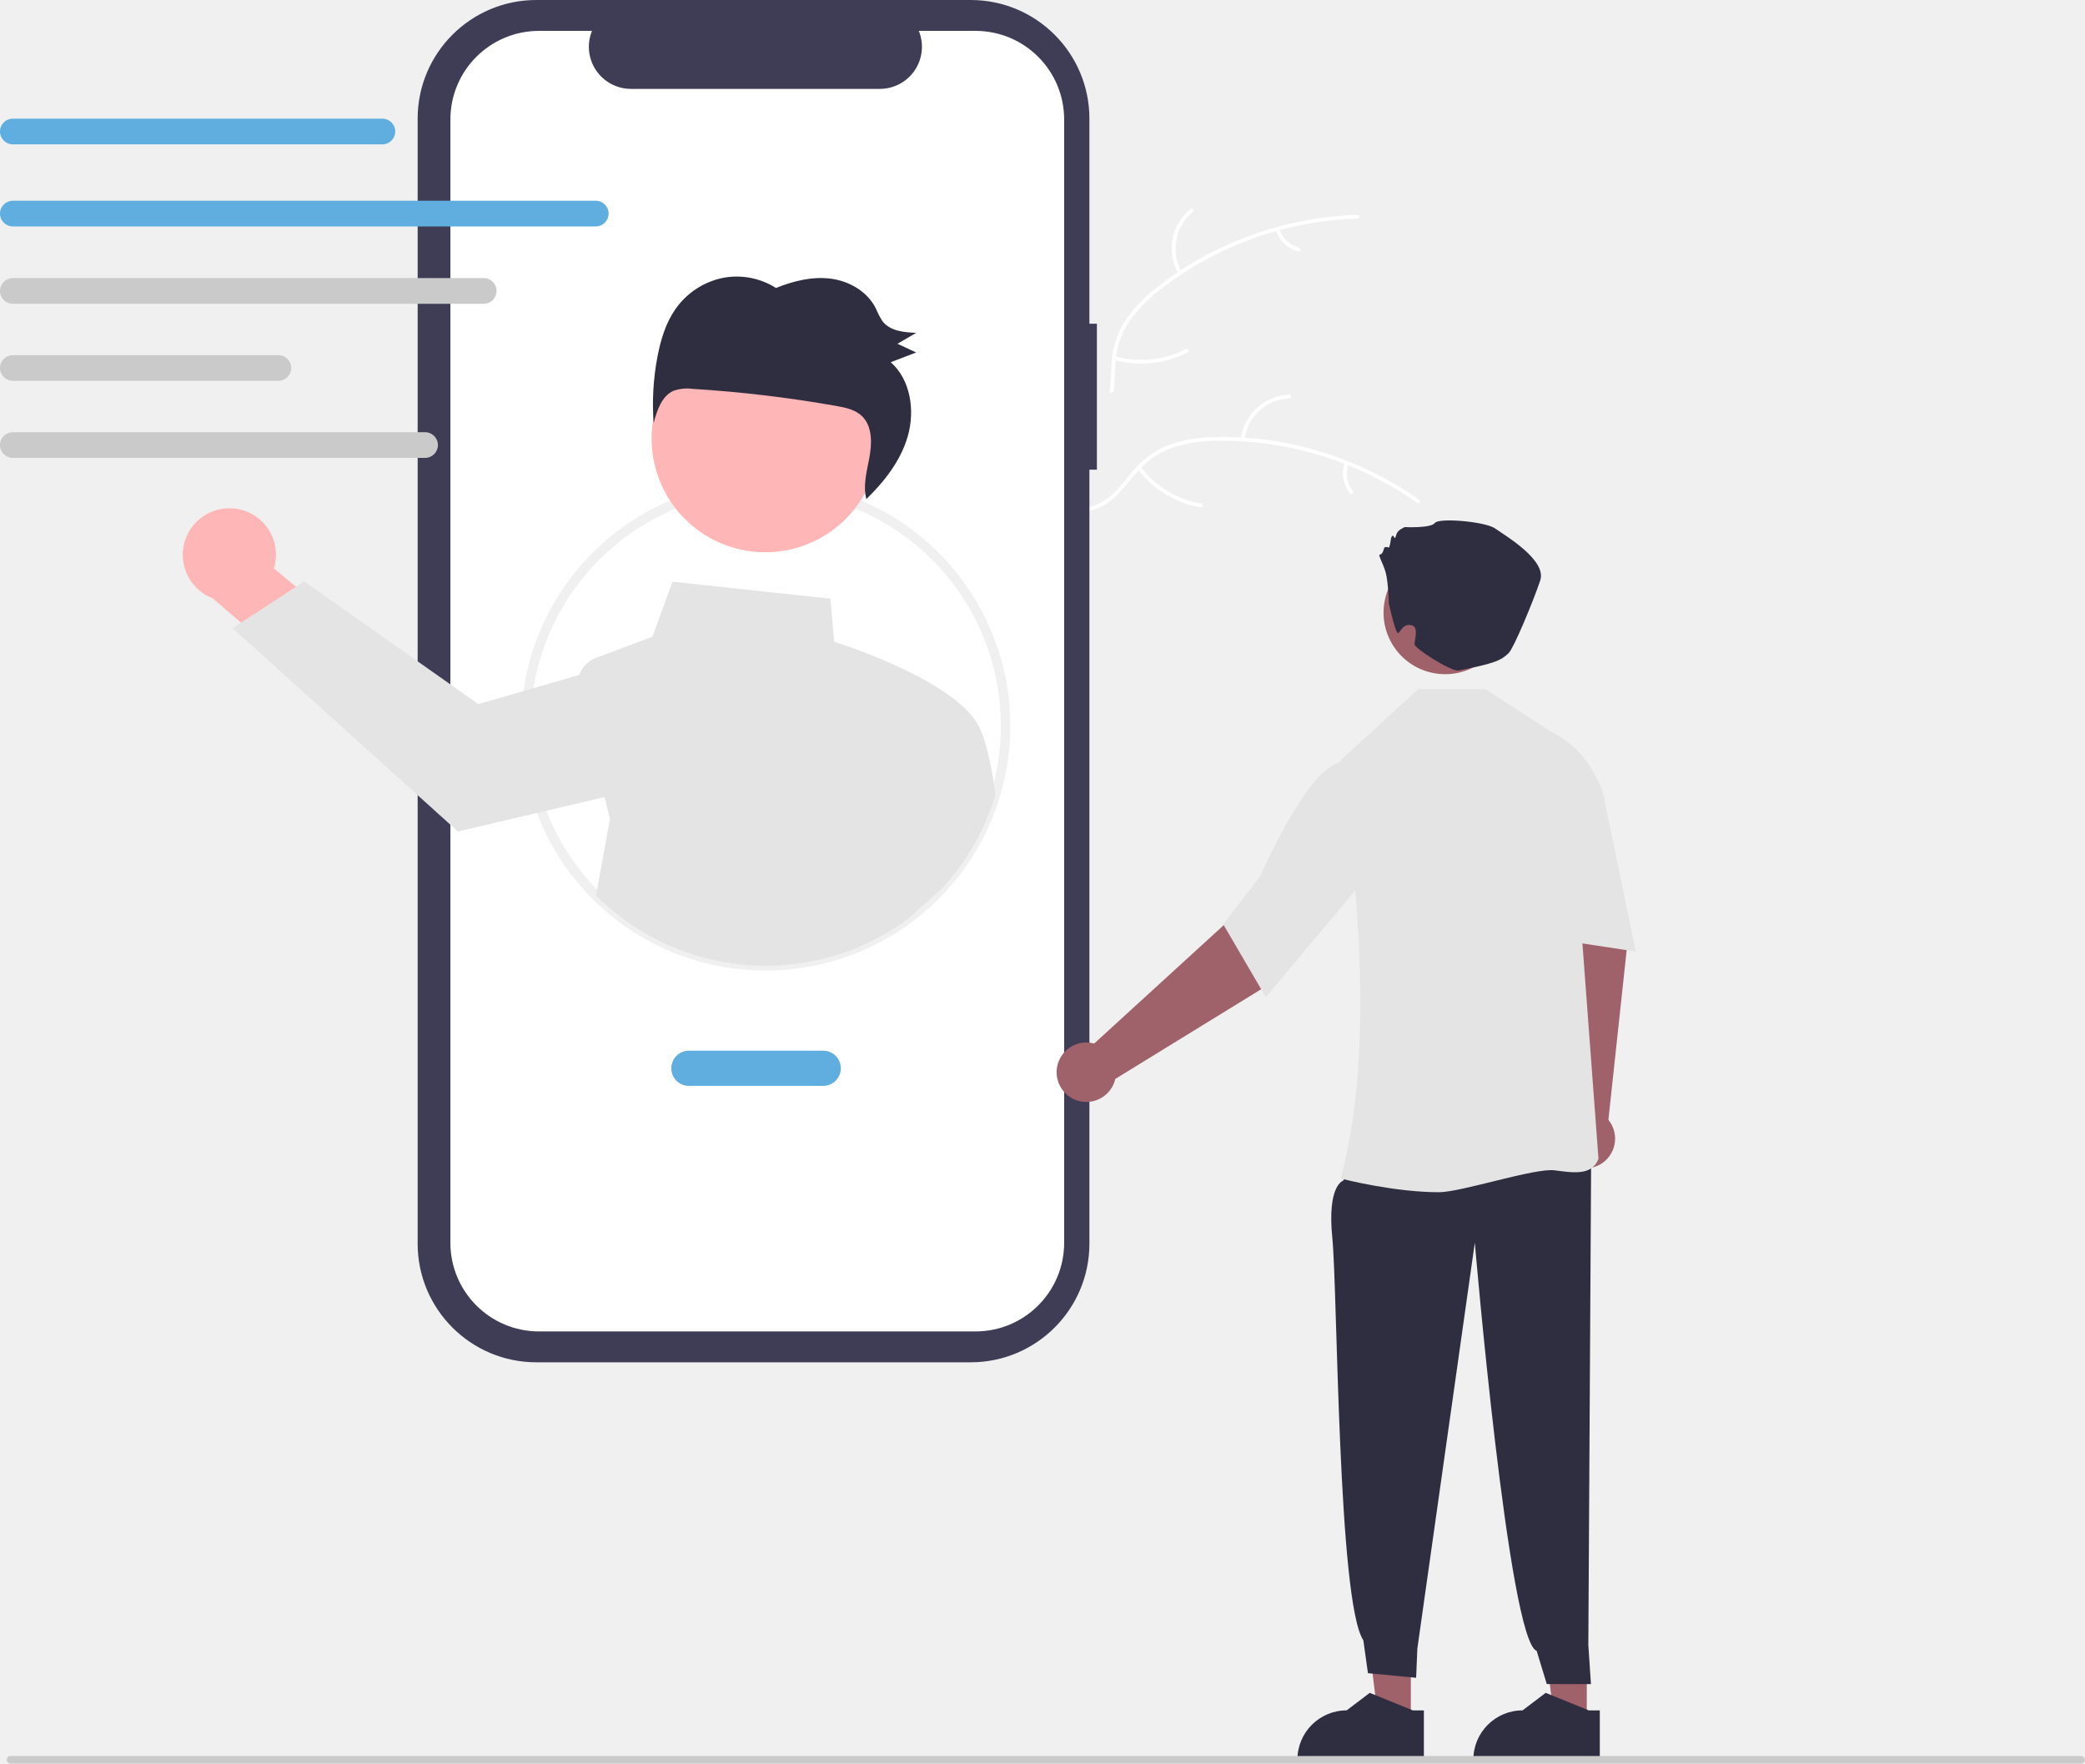
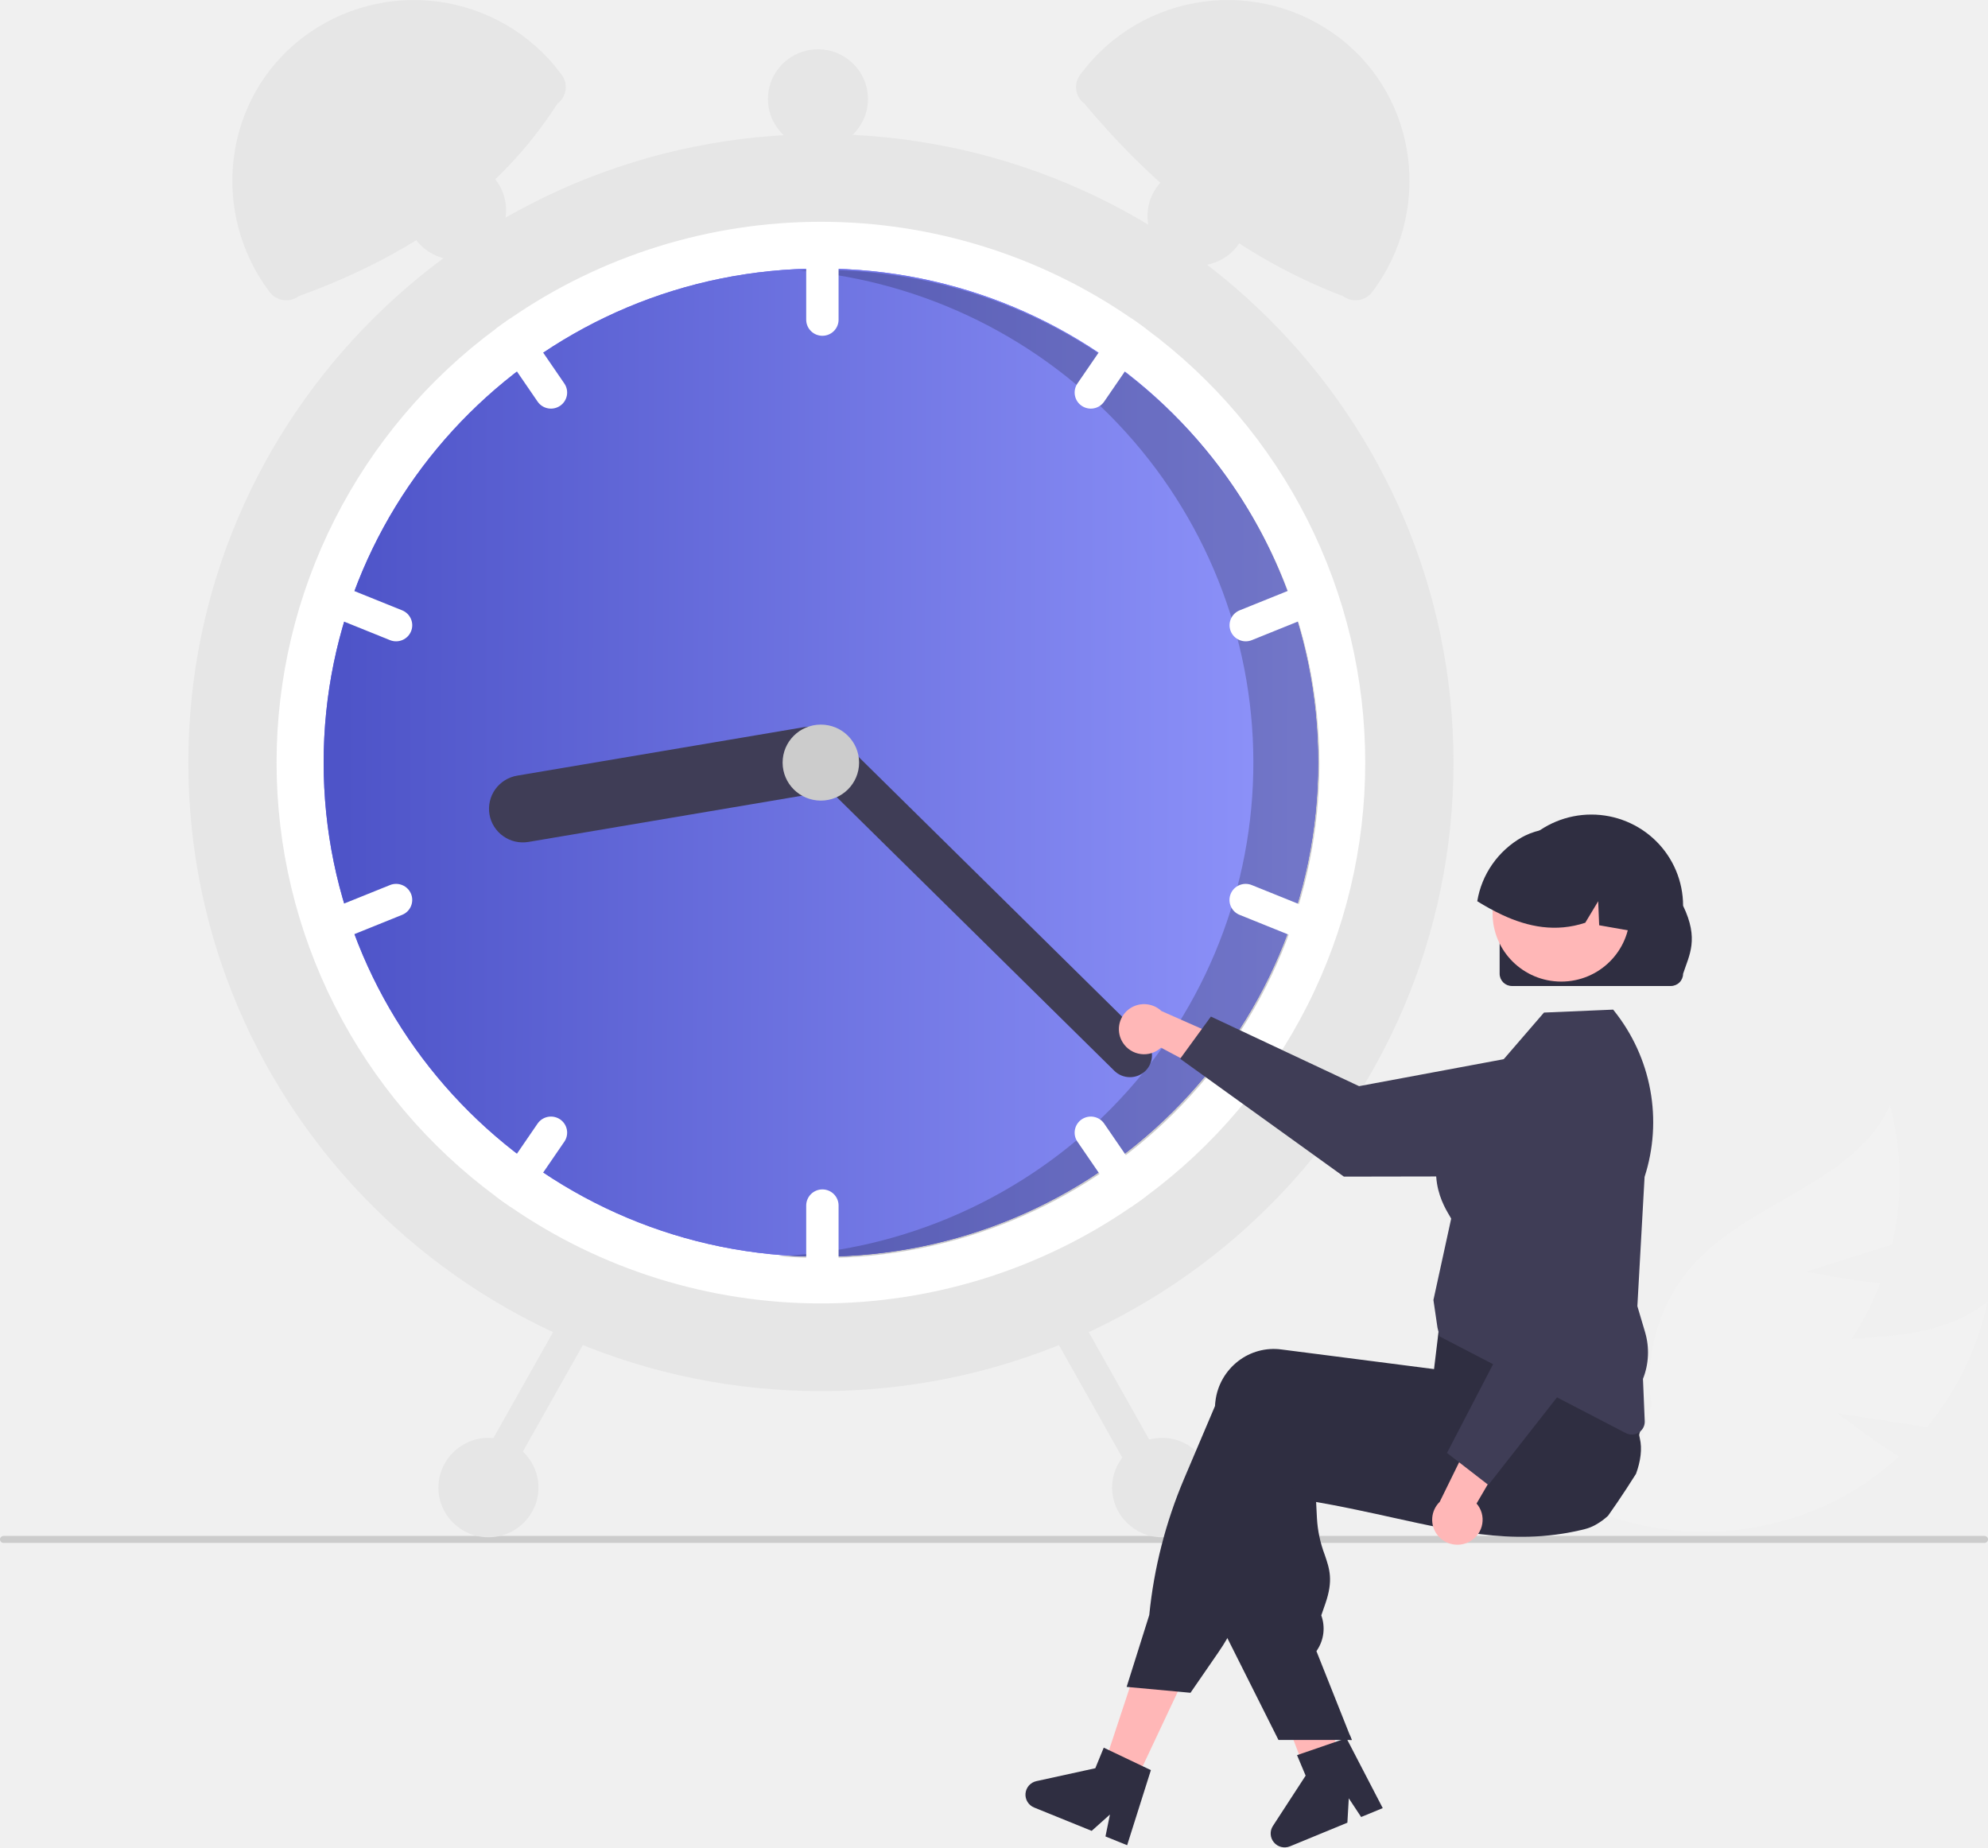
- <svg xmlns="http://www.w3.org/2000/svg" data-name="Layer 1" width="651.813" height="551.31" viewBox="0 0 651.813 551.31">
-   <path d="M622.711,251.781c21.623-15.974,52.067-22.097,75.887-9.635A123.863,123.863,0,0,0,636.96,300.735c-4.972,10.119-9.449,21.892-19.708,26.569-6.383,2.91-13.917,2.348-20.528-.002-6.61-2.35-12.49-6.342-18.288-10.292l-1.739-.209C587.016,291.976,601.087,267.755,622.711,251.781Z" transform="translate(-274.0937 -174.3448)" fill="#f0f0f0" />
-   <path d="M698.406,242.676a105.87,105.87,0,0,0-61.321,21.969,45.591,45.591,0,0,0-9.99,10.21,26.149,26.149,0,0,0-4.311,13.069c-.315,4.343-.135,8.823-1.5,13.014a16.011,16.011,0,0,1-8.936,9.571c-5.125,2.317-10.778,2.653-16.316,2.791-6.15.152-12.54.213-18.133,3.109-.678.351-1.182-.721-.506-1.071,9.731-5.038,21.102-1.751,31.329-4.749,4.772-1.399,9.152-4.245,11.068-9.006,1.676-4.164,1.493-8.783,1.774-13.183a27.903,27.903,0,0,1,3.739-12.936,42.148,42.148,0,0,1,9.561-10.556,102.713,102.713,0,0,1,27.793-16.065,107.747,107.747,0,0,1,35.853-7.345c.76-.024.651,1.157-.104,1.18Z" transform="translate(-274.0937 -174.3448)" fill="#fff" />
-   <path d="M642.503,259.937a15.884,15.884,0,0,1,3.732-20.227c.592-.48,1.366.418.773.899a14.708,14.708,0,0,0-3.433,18.822c.383.659-.691,1.161-1.071.506Z" transform="translate(-274.0937 -174.3448)" fill="#fff" />
-   <path d="M622.654,285.702a30.615,30.615,0,0,0,22.199-2.237c.679-.348,1.184.723.506,1.071a31.844,31.844,0,0,1-23.105,2.281c-.735-.208-.331-1.322.4-1.115Z" transform="translate(-274.0937 -174.3448)" fill="#fff" />
-   <path d="M674.046,245.936a8.991,8.991,0,0,0,6.183,5.878c.737.198.333,1.312-.4,1.115a10.075,10.075,0,0,1-6.855-6.488.612.612,0,0,1,.283-.789.595.595,0,0,1,.789.283Z" transform="translate(-274.0937 -174.3448)" fill="#fff" />
-   <path d="M717.485,331.188c-.464-.111-.928-.222-1.399-.326a118.407,118.407,0,0,0-18.997-2.831c-.494-.041-.996-.075-1.49-.102a124.827,124.827,0,0,0-45.575,5.914,121.222,121.222,0,0,0-17.027,7.022c-7.581,3.825-15.497,8.575-23.658,9.64a20.796,20.796,0,0,1-2.566.203L576.577,318.938c-.032-.107-.072-.207-.105-.314l-1.264-1.213c.273-.163.56-.325.833-.488.158-.095.323-.183.481-.278.107-.061.215-.122.309-.183.036-.02.072-.041.1-.054.094-.061.187-.108.273-.163q2.401-1.371,4.829-2.714c.007-.007.007-.007.021-.007,12.353-6.787,25.382-12.603,38.878-16.256.406-.11.819-.227,1.239-.322a115.673,115.673,0,0,1,18.582-3.326,102.262,102.262,0,0,1,10.338-.43,85.037,85.037,0,0,1,26.214,4.444c16.846,5.677,31.689,16.679,39.587,32.349C717.095,330.385,717.29,330.78,717.485,331.188Z" transform="translate(-274.0937 -174.3448)" fill="#f0f0f0" />
-   <path d="M717.014,331.499a105.87,105.87,0,0,0-62.188-19.378,45.591,45.591,0,0,0-14.124,2.137,26.148,26.148,0,0,0-11.311,7.839c-2.867,3.278-5.419,6.963-9.033,9.488a16.011,16.011,0,0,1-12.897,2.262c-5.487-1.236-10.203-4.37-14.708-7.596-5.002-3.581-10.141-7.38-16.35-8.435-.752-.128-.51-1.288.241-1.16,10.803,1.836,17.903,11.307,27.874,15.07,4.653,1.756,9.863,2.121,14.259-.527,3.845-2.316,6.48-6.114,9.354-9.458a27.903,27.903,0,0,1,10.774-8.077,42.148,42.148,0,0,1,13.989-2.672,102.712,102.712,0,0,1,31.864,3.906,107.747,107.747,0,0,1,33.049,15.721c.621.439-.177,1.316-.794.88Z" transform="translate(-274.0937 -174.3448)" fill="#fff" />
-   <path d="M661.986,311.623a15.884,15.884,0,0,1,15.157-13.903c.762-.026.839,1.156.076,1.183a14.708,14.708,0,0,0-14.073,12.962c-.091.757-1.25.511-1.16-.241Z" transform="translate(-274.0937 -174.3448)" fill="#fff" />
-   <path d="M630.625,320.244a30.615,30.615,0,0,0,19.071,11.579c.752.131.51,1.29-.241,1.16a31.844,31.844,0,0,1-19.821-12.09c-.462-.608.531-1.255.991-.65Z" transform="translate(-274.0937 -174.3448)" fill="#fff" />
-   <path d="M695.6,319.436a8.991,8.991,0,0,0,1.398,8.416c.469.602-.525,1.248-.991.65a10.075,10.075,0,0,1-1.567-9.307.612.612,0,0,1,.701-.459.595.595,0,0,1,.459.701Z" transform="translate(-274.0937 -174.3448)" fill="#fff" />
-   <path d="M617.005,275.545h-2.34V211.445a37.1,37.1,0,0,0-37.1-37.1H441.759a37.1,37.1,0,0,0-37.1,37.1V563.106a37.1,37.1,0,0,0,37.1,37.1H577.566a37.1,37.1,0,0,0,37.1-37.1V321.173h2.34Z" transform="translate(-274.0937 -174.3448)" fill="#3f3d56" />
-   <path d="M579.063,183.997h-17.727a13.163,13.163,0,0,1-12.187,18.134H471.347a13.163,13.163,0,0,1-12.187-18.134H442.602a27.706,27.706,0,0,0-27.706,27.706V562.848a27.706,27.706,0,0,0,27.706,27.706H579.063a27.706,27.706,0,0,0,27.706-27.706h0v-351.146A27.706,27.706,0,0,0,579.063,183.997Z" transform="translate(-274.0937 -174.3448)" fill="#fff" />
-   <path d="M513.454,477.753a76.429,76.429,0,0,1-76.5-76.5,76.39,76.39,0,0,1,41.758-68.166,76.657,76.657,0,0,1,59.407-4.264,76.51,76.51,0,0,1-24.665,148.93Zm0-150a72.689,72.689,0,0,0-33.378,8.006,73.502,73.502,0,1,0,76.428,125.06,72.847,72.847,0,0,0,10.957-9.722,73.474,73.474,0,0,0-54.007-123.344Z" transform="translate(-274.0937 -174.3448)" fill="#f0f0f0" />
-   <path d="M347.69,333.361a14.476,14.476,0,0,1,12.023,18.659l25.417,21.172L376.032,391.776l-35.474-30.403a14.554,14.554,0,0,1,7.133-28.012Z" transform="translate(-274.0937 -174.3448)" fill="#ffb6b6" />
-   <path d="M585.075,421.653c-.51-5.48-2.617-15.33-4.405-18.973-5.497-14.388-41.015-26.213-45.785-27.737l-1.21-13.45-49.35-5.31-6.26,17.2-17.7,6.64a8.693,8.693,0,0,0-5.18,5.31h0l-15.88,4.59-15.67,4.53-54.44-38.36-2.57,1.68-17.18,11.21-2.65,1.73,70.45,63.56,26.17-6.14,19.68-4.63,1.68,6.82-4.35,23.96a74.977,74.977,0,0,0,96.96,7.75l11.18-9.92a74.889,74.889,0,0,0,16.81-29.53Z" transform="translate(-274.0937 -174.3448)" fill="#e4e4e4" />
-   <circle cx="513.338" cy="311.449" r="35.532" transform="matrix(0.94932, -0.31431, 0.31431, 0.94932, -345.9699, 2.78906)" fill="#ffb6b6" />
-   <path d="M485.271,270.943a23.983,23.983,0,0,1,14.522-9.673,22.897,22.897,0,0,1,16.885,3.097c5.452-2.196,11.33-3.653,17.106-2.913s11.436,3.967,14.108,9.281a25.374,25.374,0,0,0,2.038,3.959c2.355,3.141,6.73,3.549,10.594,3.699q-2.93,1.709-5.862,3.418,2.921,1.361,5.842,2.722-3.976,1.518-7.951,3.035c6.168,5.422,7.661,15.072,5.325,23.163-2.211,7.66-7.281,14.108-12.942,19.628-1.105-4.119.111-8.585.92-12.85.854-4.506.991-9.775-2.164-12.956-2.128-2.146-5.25-2.794-8.194-3.315a397.688,397.688,0,0,0-44.886-5.33,12.7,12.7,0,0,0-5.983.611c-3.663,1.628-5.134,6.098-6.196,10.061a79.775,79.775,0,0,1,1.208-20.802C480.644,280.537,482.226,275.289,485.271,270.943Z" transform="translate(-274.0937 -174.3448)" fill="#2f2e41" />
-   <path d="M531.454,513.795h-42a5.5,5.5,0,0,1,0-11h42a5.5,5.5,0,0,1,0,11Z" transform="translate(-274.0937 -174.3448)" fill="#60aee0" />
-   <path d="M393.636,219.47H278.111a4.018,4.018,0,0,1,0-8.036H393.636a4.018,4.018,0,0,1,0,8.036Z" transform="translate(-274.0937 -174.3448)" fill="#60aee0" />
-   <path d="M460.336,245.133H278.111a4.018,4.018,0,0,1,0-8.036H460.336a4.018,4.018,0,1,1,0,8.036Z" transform="translate(-274.0937 -174.3448)" fill="#60aee0" />
-   <path d="M425.318,269.31h-147.207a4.018,4.018,0,1,1,0-8.036h147.207a4.018,4.018,0,1,1,0,8.036Z" transform="translate(-274.0937 -174.3448)" fill="#cacaca" />
-   <path d="M361.12,293.399h-83.009a4.018,4.018,0,1,1,0-8.036h83.009a4.018,4.018,0,1,1,0,8.036Z" transform="translate(-274.0937 -174.3448)" fill="#cacaca" />
-   <path d="M406.976,317.485h-128.865a4.018,4.018,0,0,1,0-8.036h128.865a4.018,4.018,0,0,1,0,8.036Z" transform="translate(-274.0937 -174.3448)" fill="#cacaca" />
-   <polygon points="496.06 536.227 485.706 536.226 480.78 496.288 496.062 496.289 496.06 536.227" fill="#9f616a" />
-   <path d="M774.227,724.901l-39.531-.001v-.5a15.387,15.387,0,0,1,15.386-15.386h.001l7.221-5.478,13.472,5.479,3.451 0Z" transform="translate(-274.0937 -174.3448)" fill="#2f2e41" />
-   <path d="M764.121,522.871,759.554,467.192l-3.587-20.899,20.086-4.436,6.665,28.611-5.807,53.947a9.29,9.29,0,1,1-12.79-1.545Z" transform="translate(-274.0937 -174.3448)" fill="#9f616a" />
-   <polygon points="441.06 536.227 430.706 536.226 425.78 496.288 441.062 496.289 441.06 536.227" fill="#9f616a" />
-   <path d="M698.583,535.494l-4.59,7.94s-5.044,1.378-3.395,17.819,1.719,113.85,9.698,125.836l1.444,10.293,15.067,1.44.38-9.133,17.965-126.884s10.581,124.56,19.334,127.608l3.161,10.378,13.808.006-.815-12.229.89-154.359Z" transform="translate(-274.0937 -174.3448)" fill="#2f2e41" />
-   <path d="M693.537,542.829l-.317-.082c9.474-35.436,6.741-81.323.052-130.597l0-.204,24.183-22.151h21l20.818,13.435c13.459,6.729,16.517,20.979,16.546,21.123l.021.101-8.246,28.784,6.212,83.243.007.097-.035.09c-2.011,5.098-7.398,4.372-13.636,3.531-6.227-.84-29.176,6.838-36.213,6.838C710.177,547.037,694.519,543.081,693.537,542.829Z" transform="translate(-274.0937 -174.3448)" fill="#e4e4e4" />
-   <path d="M754.913,414.449l9.021-3.925,11.886,14.573,9.634,46.698-33-5Z" transform="translate(-274.0937 -174.3448)" fill="#e4e4e4" />
-   <path d="M616.154,500.56l41.241-37.686,14.333-15.627L687.528,460.419,668.978,483.2,622.758,511.621a9.29,9.29,0,1,1-6.605-11.061Z" transform="translate(-274.0937 -174.3448)" fill="#9f616a" />
-   <path d="M656.497,463.285l11.422-14.833c.095-.213,9.571-21.39,17.786-30.591,8.426-9.439,15.06-4.612,15.126-4.56l.165.124.458,34.857-31.628,37.792Z" transform="translate(-274.0937 -174.3448)" fill="#e4e4e4" />
-   <circle cx="725.872" cy="365.847" r="19.251" transform="translate(-25.61731 849.3991) rotate(-80.78252)" fill="#9f616a" />
-   <path d="M708.272,362.99s-.154-6.768-1.01-9.762-2.567-5.561-1.711-5.561,1.283-2.139,1.283-2.139.856-.428,1.283,0,.856-2.995.856-2.995.428-1.283.856-.428.428.428.856-.856,2.567-2.139,2.567-2.139,8.128.428,9.411-1.283,15.828-.428,18.823,1.711,16.256,9.839,14.117,16.256-8.296,21.192-9.839,22.673c-2.44,2.342-4.129,3.187-15.674,5.484-2.259.45-13.792-6.926-13.792-8.209s1.39-5.353-.845-5.912c-3.378-.845-3.758,3.426-4.614,2.143S708.272,362.99,708.272,362.99Z" transform="translate(-274.0937 -174.3448)" fill="#2f2e41" />
-   <path d="M719.227,724.901l-39.531-.001v-.5a15.387,15.387,0,0,1,15.386-15.386h.001l7.221-5.478,13.472,5.479,3.451 0Z" transform="translate(-274.0937 -174.3448)" fill="#2f2e41" />
-   <path d="M924.716,725.655h-647.294a1.191,1.191,0,1,1,0-2.381h647.294a1.191,1.191,0,0,1,0,2.381Z" transform="translate(-274.0937 -174.3448)" fill="#cacaca" />
+ <svg xmlns="http://www.w3.org/2000/svg" width="99" height="92" viewBox="0 0 99 92" fill="none">
+   <g clip-path="url(#clip0_733_2075)">
+     <path d="M91.514 70.383L95.955 71.072C97.459 69.264 98.495 67.118 98.974 64.821C95.727 67.463 90.788 66.059 86.85 67.501C85.626 67.96 84.521 68.687 83.617 69.628C82.714 70.569 82.035 71.7 81.631 72.937L79.461 75.258C81.426 76.03 83.536 76.371 85.645 76.255C87.755 76.14 89.815 75.572 91.683 74.589C92.725 74.028 93.691 73.338 94.56 72.537C93.006 71.564 91.514 70.383 91.514 70.383Z" fill="#F2F2F2" />
+     <path d="M89.94 63.325L94.225 61.974C94.758 59.69 94.723 57.31 94.121 55.042C92.4 58.845 87.349 59.777 84.472 62.812C83.582 63.766 82.919 64.906 82.533 66.149C82.147 67.392 82.047 68.705 82.241 69.991L81.34 73.03C83.445 72.851 85.487 72.22 87.323 71.182C89.16 70.144 90.748 68.722 91.979 67.016C92.659 66.051 93.215 65.006 93.633 63.903C91.806 63.722 89.94 63.325 89.94 63.325Z" fill="#F2F2F2" />
+     <path d="M99 76.663C99 76.686 98.996 76.708 98.987 76.73C98.978 76.751 98.965 76.77 98.949 76.786C98.933 76.802 98.914 76.815 98.892 76.823C98.871 76.832 98.849 76.836 98.826 76.836H0.174C0.128 76.836 0.084 76.818 0.051 76.786C0.018 76.753 0 76.709 0 76.663C0 76.617 0.018 76.573 0.051 76.541C0.084 76.508 0.128 76.49 0.174 76.49H98.826C98.849 76.49 98.871 76.494 98.892 76.503C98.914 76.512 98.933 76.524 98.949 76.54C98.965 76.557 98.978 76.576 98.987 76.597C98.996 76.618 99 76.64 99 76.663Z" fill="#CCCCCC" />
+     <path d="M40.881 69.277C58.279 69.277 72.383 55.264 72.383 37.977C72.383 20.691 58.279 6.677 40.881 6.677C23.483 6.677 9.379 20.691 9.379 37.977C9.379 55.264 23.483 69.277 40.881 69.277Z" fill="#E6E6E6" />
+     <path d="M67.986 37.977C67.99 42.18 67.001 46.325 65.102 50.079C63.202 53.834 60.442 57.094 57.045 59.598C56.818 59.767 56.587 59.931 56.354 60.091C51.812 63.228 46.412 64.91 40.88 64.91C35.348 64.91 29.948 63.228 25.406 60.091C25.173 59.931 24.941 59.767 24.714 59.598C21.32 57.092 18.562 53.831 16.663 50.077C14.763 46.323 13.773 42.179 13.773 37.977C13.773 33.775 14.763 29.632 16.663 25.878C18.562 22.123 21.32 18.863 24.714 16.357C24.941 16.188 25.173 16.024 25.406 15.863C29.948 12.726 35.348 11.045 40.88 11.045C46.412 11.045 51.812 12.726 56.354 15.863C56.587 16.024 56.818 16.188 57.045 16.357C60.442 18.861 63.202 22.121 65.102 25.875C67.001 29.63 67.99 33.775 67.986 37.977Z" fill="white" />
+     <path d="M40.879 62.581C54.555 62.581 65.641 51.565 65.641 37.977C65.641 24.389 54.555 13.374 40.879 13.374C27.204 13.374 16.117 24.389 16.117 37.977C16.117 51.565 27.204 62.581 40.879 62.581Z" fill="#6C63FF" />
+     <path d="M40.879 62.581C54.555 62.581 65.641 51.565 65.641 37.977C65.641 24.389 54.555 13.374 40.879 13.374C27.204 13.374 16.117 24.389 16.117 37.977C16.117 51.565 27.204 62.581 40.879 62.581Z" fill="url(#paint0_linear_733_2075)" />
+     <path opacity="0.2" d="M40.942 13.443C40.566 13.443 40.193 13.453 39.822 13.469C46.081 14.015 51.896 16.905 56.09 21.553C60.284 26.2 62.544 32.258 62.41 38.499C62.277 44.74 59.761 50.697 55.372 55.164C50.983 59.63 45.05 62.272 38.773 62.554C39.488 62.616 40.211 62.65 40.942 62.65C47.509 62.65 53.807 60.057 58.451 55.443C63.095 50.829 65.704 44.571 65.704 38.046C65.704 31.521 63.095 25.263 58.451 20.649C53.807 16.035 47.509 13.443 40.942 13.443Z" fill="black" />
+     <path d="M40.954 11.627C40.741 11.627 40.536 11.712 40.385 11.862C40.234 12.012 40.149 12.216 40.148 12.428V15.922C40.148 16.134 40.233 16.338 40.385 16.488C40.536 16.638 40.741 16.722 40.954 16.722C41.168 16.722 41.373 16.638 41.524 16.488C41.675 16.338 41.76 16.134 41.76 15.922V12.428C41.76 12.216 41.675 12.012 41.524 11.862C41.373 11.712 41.168 11.627 40.954 11.627Z" fill="white" />
+     <path d="M57.044 16.357C56.817 16.188 56.586 16.024 56.353 15.864C56.213 15.854 56.073 15.882 55.947 15.943C55.822 16.004 55.714 16.096 55.635 16.211L53.655 19.098C53.535 19.274 53.49 19.489 53.53 19.698C53.57 19.907 53.691 20.091 53.868 20.21C54.044 20.33 54.262 20.375 54.471 20.335C54.681 20.296 54.867 20.175 54.987 19.999L56.967 17.113C57.042 17.003 57.089 16.877 57.102 16.745C57.116 16.613 57.096 16.479 57.044 16.357Z" fill="white" />
+     <path d="M66.04 29.52C66 29.423 65.942 29.334 65.867 29.26C65.793 29.185 65.705 29.125 65.607 29.085C65.51 29.044 65.405 29.023 65.299 29.022C65.194 29.021 65.089 29.041 64.991 29.081L61.732 30.395C61.535 30.476 61.377 30.63 61.294 30.826C61.211 31.021 61.209 31.242 61.29 31.438C61.37 31.635 61.526 31.792 61.722 31.874C61.919 31.957 62.141 31.959 62.339 31.879L65.597 30.564C65.795 30.484 65.953 30.329 66.036 30.133C66.119 29.938 66.12 29.717 66.04 29.52Z" fill="white" />
+     <path d="M28.103 19.098L26.124 16.211C26.045 16.096 25.937 16.004 25.811 15.943C25.685 15.882 25.546 15.854 25.406 15.864C25.173 16.024 24.941 16.188 24.714 16.357C24.663 16.479 24.643 16.613 24.657 16.745C24.67 16.877 24.717 17.003 24.792 17.113L26.771 19.999C26.892 20.175 27.077 20.296 27.287 20.335C27.497 20.375 27.714 20.33 27.891 20.21C28.067 20.091 28.189 19.907 28.229 19.698C28.269 19.489 28.224 19.274 28.103 19.098Z" fill="white" />
+     <path d="M20.028 30.395L16.769 29.081C16.571 29.001 16.349 29.003 16.152 29.085C15.956 29.168 15.8 29.325 15.719 29.521C15.639 29.718 15.64 29.938 15.724 30.134C15.807 30.33 15.965 30.484 16.163 30.564L19.421 31.879C19.619 31.959 19.841 31.957 20.038 31.874C20.234 31.792 20.39 31.635 20.47 31.438C20.551 31.242 20.549 31.021 20.466 30.826C20.383 30.63 20.226 30.476 20.028 30.395Z" fill="white" />
+     <path d="M40.954 59.232C40.741 59.233 40.536 59.317 40.385 59.467C40.234 59.617 40.149 59.821 40.148 60.033V63.527C40.148 63.739 40.233 63.943 40.385 64.093C40.536 64.243 40.741 64.328 40.954 64.328C41.168 64.328 41.373 64.243 41.524 64.093C41.675 63.943 41.76 63.739 41.76 63.527V60.033C41.76 59.821 41.675 59.617 41.524 59.467C41.373 59.317 41.168 59.233 40.954 59.232Z" fill="white" />
+     <path d="M56.967 58.842L54.987 55.955C54.928 55.868 54.852 55.794 54.763 55.736C54.675 55.679 54.575 55.639 54.471 55.619C54.368 55.6 54.261 55.601 54.157 55.622C54.054 55.644 53.955 55.685 53.868 55.744C53.78 55.803 53.706 55.879 53.648 55.967C53.59 56.055 53.55 56.153 53.53 56.257C53.51 56.36 53.511 56.466 53.532 56.569C53.554 56.672 53.596 56.77 53.655 56.856L55.635 59.743C55.714 59.858 55.822 59.951 55.947 60.012C56.073 60.073 56.213 60.1 56.353 60.091C56.586 59.931 56.817 59.767 57.044 59.598C57.096 59.475 57.116 59.342 57.102 59.21C57.089 59.078 57.042 58.952 56.967 58.842Z" fill="white" />
+     <path d="M65.594 45.39L62.336 44.076C62.138 43.996 61.916 43.997 61.719 44.08C61.522 44.163 61.366 44.319 61.286 44.516C61.205 44.713 61.207 44.933 61.29 45.129C61.373 45.325 61.531 45.479 61.729 45.559L64.987 46.874C65.186 46.954 65.407 46.952 65.604 46.869C65.801 46.787 65.956 46.63 66.037 46.433C66.117 46.237 66.116 46.016 66.033 45.821C65.95 45.625 65.792 45.471 65.594 45.39Z" fill="white" />
+     <path d="M27.891 55.744C27.714 55.625 27.497 55.58 27.287 55.619C27.077 55.659 26.892 55.78 26.771 55.955L24.792 58.842C24.717 58.952 24.67 59.078 24.657 59.21C24.643 59.342 24.663 59.475 24.714 59.598C24.941 59.767 25.173 59.931 25.406 60.091C25.546 60.1 25.685 60.073 25.811 60.012C25.937 59.951 26.045 59.858 26.124 59.743L28.103 56.856C28.163 56.77 28.205 56.672 28.226 56.569C28.248 56.466 28.249 56.36 28.229 56.257C28.209 56.153 28.169 56.055 28.111 55.967C28.053 55.879 27.978 55.803 27.891 55.744Z" fill="white" />
+     <path d="M20.47 44.515C20.43 44.418 20.371 44.33 20.297 44.255C20.223 44.18 20.134 44.12 20.037 44.08C19.939 44.039 19.835 44.017 19.729 44.017C19.623 44.016 19.518 44.036 19.421 44.076L16.162 45.39C15.964 45.47 15.806 45.625 15.723 45.821C15.64 46.016 15.639 46.237 15.719 46.433C15.8 46.63 15.956 46.787 16.152 46.869C16.349 46.952 16.571 46.953 16.769 46.874L20.027 45.559C20.225 45.479 20.383 45.324 20.465 45.128C20.548 44.932 20.55 44.712 20.47 44.515Z" fill="white" />
+     <path d="M41.998 37.58C42.072 38.018 41.969 38.467 41.711 38.829C41.452 39.191 41.06 39.436 40.619 39.511L26.319 41.928C26.101 41.965 25.878 41.959 25.662 41.91C25.446 41.861 25.242 41.77 25.062 41.643C24.881 41.516 24.728 41.355 24.61 41.169C24.492 40.983 24.413 40.775 24.375 40.558C24.338 40.342 24.345 40.12 24.394 39.905C24.443 39.691 24.534 39.488 24.662 39.309C24.79 39.13 24.953 38.977 25.14 38.86C25.327 38.743 25.536 38.664 25.754 38.627L40.054 36.21C40.495 36.136 40.947 36.239 41.311 36.496C41.675 36.753 41.922 37.143 41.998 37.58Z" fill="#3F3D56" />
+     <path d="M57.05 53.322C56.844 53.527 56.565 53.643 56.274 53.644C55.983 53.645 55.703 53.532 55.495 53.328L40.102 38.153C39.895 37.949 39.778 37.672 39.777 37.382C39.776 37.093 39.891 36.815 40.096 36.609C40.301 36.404 40.58 36.288 40.871 36.286C41.163 36.285 41.443 36.399 41.65 36.602L57.044 51.778C57.25 51.982 57.367 52.259 57.368 52.549C57.369 52.838 57.255 53.116 57.05 53.322Z" fill="#3F3D56" />
+     <path d="M40.877 39.87C41.929 39.87 42.782 39.023 42.782 37.977C42.782 36.932 41.929 36.085 40.877 36.085C39.825 36.085 38.973 36.932 38.973 37.977C38.973 39.023 39.825 39.87 40.877 39.87Z" fill="#CCCCCC" />
+     <path d="M27.761 5.16C24.837 9.727 20.376 12.758 14.874 14.75C14.766 14.831 14.642 14.889 14.51 14.923C14.379 14.956 14.242 14.963 14.107 14.944C13.973 14.925 13.844 14.88 13.727 14.811C13.61 14.742 13.508 14.651 13.426 14.543C10.438 10.579 11.113 4.912 15.057 1.883C16.01 1.152 17.101 0.616 18.264 0.307C19.428 -0.002 20.642 -0.078 21.835 0.083C23.029 0.244 24.178 0.638 25.217 1.244C26.256 1.85 27.163 2.655 27.886 3.612L27.969 3.722C28.05 3.83 28.109 3.952 28.143 4.083C28.177 4.214 28.184 4.35 28.165 4.484C28.145 4.617 28.1 4.746 28.03 4.862C27.961 4.978 27.869 5.079 27.761 5.16Z" fill="#E6E6E6" />
+     <path d="M53.875 3.612C54.598 2.655 55.505 1.85 56.544 1.244C57.583 0.638 58.732 0.243 59.926 0.083C61.119 -0.078 62.333 -0.002 63.497 0.307C64.66 0.616 65.751 1.152 66.704 1.883C70.648 4.912 71.323 10.579 68.335 14.543C68.253 14.651 68.151 14.742 68.034 14.811C67.918 14.88 67.788 14.925 67.654 14.944C67.519 14.963 67.382 14.956 67.251 14.923C67.119 14.889 66.995 14.831 66.887 14.75C61.779 12.807 57.591 9.445 54 5.16C53.781 4.997 53.635 4.753 53.596 4.484C53.557 4.214 53.628 3.94 53.792 3.721L53.875 3.612Z" fill="#E6E6E6" />
+     <path d="M52.592 65.095C52.405 65.199 52.268 65.372 52.21 65.576C52.152 65.78 52.178 65.999 52.282 66.184L56.933 74.442C57.037 74.627 57.211 74.764 57.417 74.822C57.623 74.879 57.843 74.853 58.029 74.75C58.216 74.646 58.353 74.473 58.411 74.269C58.469 74.064 58.444 73.845 58.339 73.66L53.688 65.402C53.584 65.217 53.41 65.081 53.204 65.023C52.998 64.966 52.778 64.991 52.592 65.095Z" fill="#E6E6E6" />
+     <path d="M28.07 65.402L23.419 73.66C23.315 73.845 23.289 74.064 23.347 74.269C23.405 74.473 23.542 74.646 23.729 74.75C23.915 74.853 24.136 74.879 24.341 74.822C24.547 74.764 24.721 74.627 24.825 74.442L29.476 66.184C29.528 66.093 29.561 65.992 29.573 65.887C29.586 65.783 29.577 65.677 29.549 65.576C29.52 65.475 29.471 65.38 29.406 65.297C29.34 65.215 29.259 65.146 29.167 65.094C29.074 65.043 28.973 65.01 28.867 64.998C28.762 64.986 28.656 64.994 28.554 65.023C28.452 65.051 28.357 65.1 28.274 65.165C28.191 65.23 28.122 65.311 28.07 65.402Z" fill="#E6E6E6" />
+     <path d="M57.874 76.556C59.249 76.556 60.364 75.448 60.364 74.082C60.364 72.715 59.249 71.607 57.874 71.607C56.498 71.607 55.383 72.715 55.383 74.082C55.383 75.448 56.498 76.556 57.874 76.556Z" fill="#E6E6E6" />
+     <path d="M59.635 13.228C61.011 13.228 62.126 12.12 62.126 10.754C62.126 9.387 61.011 8.279 59.635 8.279C58.26 8.279 57.145 9.387 57.145 10.754C57.145 12.12 58.26 13.228 59.635 13.228Z" fill="#E6E6E6" />
+     <path d="M40.733 7.405C42.109 7.405 43.224 6.297 43.224 4.93C43.224 3.563 42.109 2.455 40.733 2.455C39.357 2.455 38.242 3.563 38.242 4.93C38.242 6.297 39.357 7.405 40.733 7.405Z" fill="#E6E6E6" />
+     <path d="M22.71 12.937C24.085 12.937 25.201 11.829 25.201 10.462C25.201 9.096 24.085 7.987 22.71 7.987C21.334 7.987 20.219 9.096 20.219 10.462C20.219 11.829 21.334 12.937 22.71 12.937Z" fill="#E6E6E6" />
+     <path d="M24.323 76.556C25.699 76.556 26.814 75.448 26.814 74.082C26.814 72.715 25.699 71.607 24.323 71.607C22.947 71.607 21.832 72.715 21.832 74.082C21.832 75.448 22.947 76.556 24.323 76.556Z" fill="#E6E6E6" />
+     <path d="M55.92 51.93C56.019 52.083 56.149 52.212 56.303 52.309C56.457 52.407 56.631 52.469 56.812 52.492C56.993 52.516 57.176 52.499 57.35 52.444C57.524 52.389 57.684 52.297 57.818 52.174L61.726 54.255L61.517 51.975L57.837 50.349C57.615 50.138 57.322 50.017 57.015 50.007C56.708 49.996 56.408 50.098 56.172 50.293C55.936 50.488 55.779 50.763 55.733 51.064C55.687 51.366 55.753 51.674 55.92 51.93Z" fill="#FFB7B7" />
+     <path d="M58.77 52.726L60.301 50.625L67.68 54.091L76.862 52.379C77.316 52.294 77.783 52.31 78.23 52.425C78.677 52.54 79.093 52.751 79.449 53.044C79.805 53.337 80.091 53.703 80.288 54.118C80.485 54.534 80.587 54.987 80.588 55.445C80.589 56.274 80.258 57.069 79.67 57.656C79.081 58.243 78.282 58.575 77.448 58.577L66.925 58.596L58.77 52.726Z" fill="#3F3D56" />
+     <path d="M56.409 89.009L54.859 88.272L56.988 81.836L59.275 82.923L56.409 89.009Z" fill="#FFB7B7" />
+     <path d="M66.8 87.971C66.687 88.041 66.575 88.11 66.461 88.179C66.234 88.317 66.006 88.453 65.777 88.586C65.662 88.653 65.546 88.72 65.431 88.785V88.789L65.424 88.79L65.422 88.791L65.246 88.834L64.995 88.174L64.879 87.869L64.715 87.438L64.414 86.65L62.832 82.499L65.292 81.897L65.384 82.271H65.385L65.431 82.456L66.29 85.919L66.465 86.627L66.471 86.649L66.577 87.072L66.668 87.438L66.769 87.848L66.8 87.971Z" fill="#FFB7B7" />
+     <path d="M81.472 73.395C81.316 73.644 81.157 73.891 80.996 74.137C80.698 74.594 80.392 75.044 80.078 75.487C80.078 75.488 80.076 75.488 80.075 75.489C79.892 75.658 79.69 75.805 79.472 75.927C79.463 75.934 79.453 75.938 79.444 75.944C79.283 76.032 79.113 76.1 78.936 76.146C78.872 76.162 78.807 76.178 78.744 76.194C78.514 76.248 78.286 76.294 78.059 76.335C77.656 76.406 77.258 76.457 76.862 76.489C76.83 76.492 76.798 76.495 76.766 76.497C75.138 76.616 73.552 76.425 71.897 76.111C71.079 75.957 70.245 75.773 69.381 75.582C69.099 75.519 68.816 75.457 68.529 75.394C68.507 75.39 68.484 75.384 68.462 75.38C68.052 75.29 67.635 75.202 67.208 75.115C66.671 75.005 66.117 74.899 65.541 74.798L65.582 75.605C65.616 76.225 65.746 76.836 65.966 77.418C66.212 78.132 66.407 78.698 65.996 79.875L65.798 80.445C65.9 80.728 65.936 81.031 65.901 81.33C65.866 81.629 65.762 81.916 65.596 82.168L65.557 82.228L67.208 86.379L67.315 86.649H66.469L65.429 86.65H63.666L61.122 81.579L61 81.337V81.324L61.263 71.578C61.266 71.492 61.273 71.405 61.285 71.319C61.331 70.929 61.455 70.551 61.65 70.208C61.845 69.866 62.106 69.565 62.419 69.324C62.719 69.091 63.063 68.92 63.43 68.82C63.797 68.72 64.181 68.694 64.558 68.743L65.429 68.855L67.208 69.083L68.461 69.245L68.487 69.249L72.183 69.724L72.448 68.649L72.497 68.631L74.053 68.064L79.434 66.104L79.448 66.1L79.802 65.971L79.844 66.039C79.857 66.059 79.869 66.079 79.881 66.1C80.231 66.723 80.516 67.38 80.731 68.061C81.093 69.173 81.392 70.305 81.625 71.451C81.635 71.5 81.644 71.546 81.652 71.586L81.655 71.599C81.659 71.618 81.661 71.63 81.662 71.634C81.786 72.147 81.7 72.774 81.472 73.395Z" fill="#2F2E41" />
+     <path d="M81.7 69.803C81.683 69.731 81.661 69.657 81.638 69.586C81.458 69.046 81.247 68.517 81.008 68C80.739 67.412 80.417 66.782 80.033 66.1C79.848 65.77 79.648 65.427 79.435 65.07C79.328 64.891 79.216 64.709 79.101 64.524C79.097 64.515 79.092 64.507 79.086 64.499L79.053 64.445L73.728 65.153L71.746 65.416L71.627 66.398L71.599 66.641C71.597 66.641 71.597 66.641 71.599 66.642L71.519 67.305V67.306L71.413 68.181L71.404 68.18L68.462 67.801L65.429 67.411L63.8 67.202C63.423 67.153 63.039 67.179 62.672 67.279C62.305 67.379 61.961 67.55 61.661 67.783C61.349 68.024 61.087 68.325 60.892 68.667C60.697 69.01 60.573 69.388 60.527 69.778C60.516 69.857 60.51 69.939 60.506 70.019L58.969 73.637C58.05 75.801 57.464 78.09 57.232 80.428L56.105 84.007L56.266 84.022L58.654 84.242L59.285 84.301L60.673 82.287C60.832 82.057 60.982 81.821 61.122 81.579C61.352 81.184 61.557 80.774 61.735 80.353L64.739 73.25C64.972 73.29 65.201 73.328 65.429 73.364C66.482 73.533 67.493 73.671 68.462 73.779C71.611 74.128 74.338 74.155 76.766 73.859C77.448 73.776 78.107 73.668 78.744 73.533C78.977 73.484 79.207 73.432 79.435 73.376C79.488 73.364 79.54 73.351 79.593 73.338C80.063 73.217 80.496 72.981 80.851 72.651C81.206 72.322 81.472 71.909 81.625 71.451C81.807 70.92 81.833 70.348 81.7 69.803Z" fill="#2F2E41" />
+     <path d="M56.905 87.958L55.228 87.159L54.965 87.034L54.545 88.058L51.613 88.7C51.468 88.731 51.337 88.808 51.239 88.919C51.141 89.03 51.082 89.169 51.069 89.316C51.056 89.463 51.091 89.61 51.169 89.736C51.246 89.861 51.362 89.959 51.499 90.015L54.364 91.177L55.274 90.363L55.051 91.455L56.13 91.892L57.313 88.152L56.905 87.958Z" fill="#2F2E41" />
+     <path d="M67.211 86.379L67.318 86.649H67.211V86.379Z" fill="#2F2E41" />
+     <path d="M66.624 86.706L64.867 87.311L64.591 87.406L65.019 88.427L63.389 90.933C63.308 91.057 63.27 91.203 63.279 91.35C63.288 91.497 63.344 91.638 63.439 91.751C63.534 91.865 63.663 91.945 63.807 91.98C63.951 92.015 64.103 92.004 64.24 91.947L67.098 90.77L67.168 89.556L67.783 90.487L68.859 90.044L67.051 86.56L66.624 86.706Z" fill="#2F2E41" />
+     <path d="M81.262 71.442C81.158 71.442 81.055 71.416 80.963 71.368L71.692 66.555L71.585 66.119L71.383 64.74L71.386 64.727L72.267 60.688C72.251 60.653 72.217 60.597 72.179 60.532C71.786 59.87 70.588 57.853 72.874 55.076L76.888 50.426L80.333 50.279L80.372 50.328C81.293 51.477 81.915 52.834 82.181 54.279C82.447 55.724 82.35 57.211 81.898 58.61L81.539 65.047L81.924 66.347C82.149 67.111 82.111 67.928 81.818 68.668L81.906 70.773C81.909 70.859 81.895 70.946 81.865 71.026C81.834 71.107 81.787 71.181 81.727 71.243C81.667 71.306 81.595 71.355 81.515 71.389C81.435 71.424 81.349 71.441 81.262 71.442Z" fill="#3F3D56" />
+     <path d="M73.22 76.75C73.377 76.658 73.512 76.533 73.615 76.383C73.718 76.234 73.787 76.064 73.816 75.885C73.846 75.706 73.836 75.523 73.787 75.348C73.738 75.174 73.65 75.012 73.531 74.875L75.76 71.066L73.46 71.195L71.696 74.792C71.477 75.006 71.344 75.292 71.323 75.596C71.302 75.901 71.394 76.202 71.582 76.444C71.77 76.685 72.041 76.85 72.343 76.906C72.644 76.963 72.957 76.907 73.22 76.75Z" fill="#FFB7B7" />
+     <path d="M74.118 73.95L72.059 72.356L75.801 65.15L74.399 55.972C74.33 55.519 74.362 55.056 74.493 54.616C74.624 54.176 74.851 53.77 75.158 53.427C75.464 53.084 75.843 52.812 76.268 52.631C76.692 52.45 77.151 52.364 77.613 52.379C78.446 52.407 79.235 52.763 79.805 53.368C80.375 53.973 80.68 54.778 80.653 55.606L80.307 66.056L74.118 73.95Z" fill="#3F3D56" />
+     <path d="M74.68 48.494V45.107C74.679 43.903 75.159 42.748 76.016 41.897C76.872 41.045 78.033 40.566 79.245 40.565C80.456 40.564 81.619 41.042 82.476 41.892C83.333 42.743 83.815 43.897 83.816 45.101V45.107C84.621 46.774 84.117 47.566 83.816 48.494C83.816 48.656 83.751 48.81 83.636 48.925C83.521 49.039 83.365 49.103 83.203 49.103H75.293C75.131 49.103 74.975 49.039 74.86 48.925C74.745 48.81 74.68 48.656 74.68 48.494Z" fill="#2F2E41" />
+     <path d="M77.748 48.883C79.636 48.883 81.167 47.362 81.167 45.486C81.167 43.609 79.636 42.088 77.748 42.088C75.859 42.088 74.328 43.609 74.328 45.486C74.328 47.362 75.859 48.883 77.748 48.883Z" fill="#FFB7B7" />
+     <path d="M81.329 46.376C81.298 46.372 81.267 46.365 81.236 46.36C80.703 46.266 80.169 46.174 79.637 46.078L79.588 44.881L78.944 45.953C77.475 46.438 76.1 46.164 74.806 45.56C74.379 45.358 73.965 45.132 73.566 44.881C73.675 44.218 73.931 43.588 74.317 43.037C74.702 42.486 75.206 42.027 75.793 41.694C75.842 41.667 75.889 41.642 75.938 41.618L75.939 41.618L75.939 41.618L75.94 41.617L75.94 41.617C76.023 41.578 76.108 41.54 76.192 41.506C76.856 41.248 77.581 41.183 78.281 41.318C78.98 41.453 79.627 41.782 80.146 42.268C81.19 43.258 81.66 44.894 81.329 46.376Z" fill="#2F2E41" />
+   </g>
+   <defs>
+     <linearGradient id="paint0_linear_733_2075" x1="17.1" y1="38.608" x2="65.234" y2="38.71" gradientUnits="userSpaceOnUse">
+       <stop stop-color="#4E54C8" />
+       <stop offset="1" stop-color="#8F94FB" />
+     </linearGradient>
+     <clipPath id="clip0_733_2075">
+       <rect width="99" height="92" fill="white" />
+     </clipPath>
+   </defs>
</svg>
